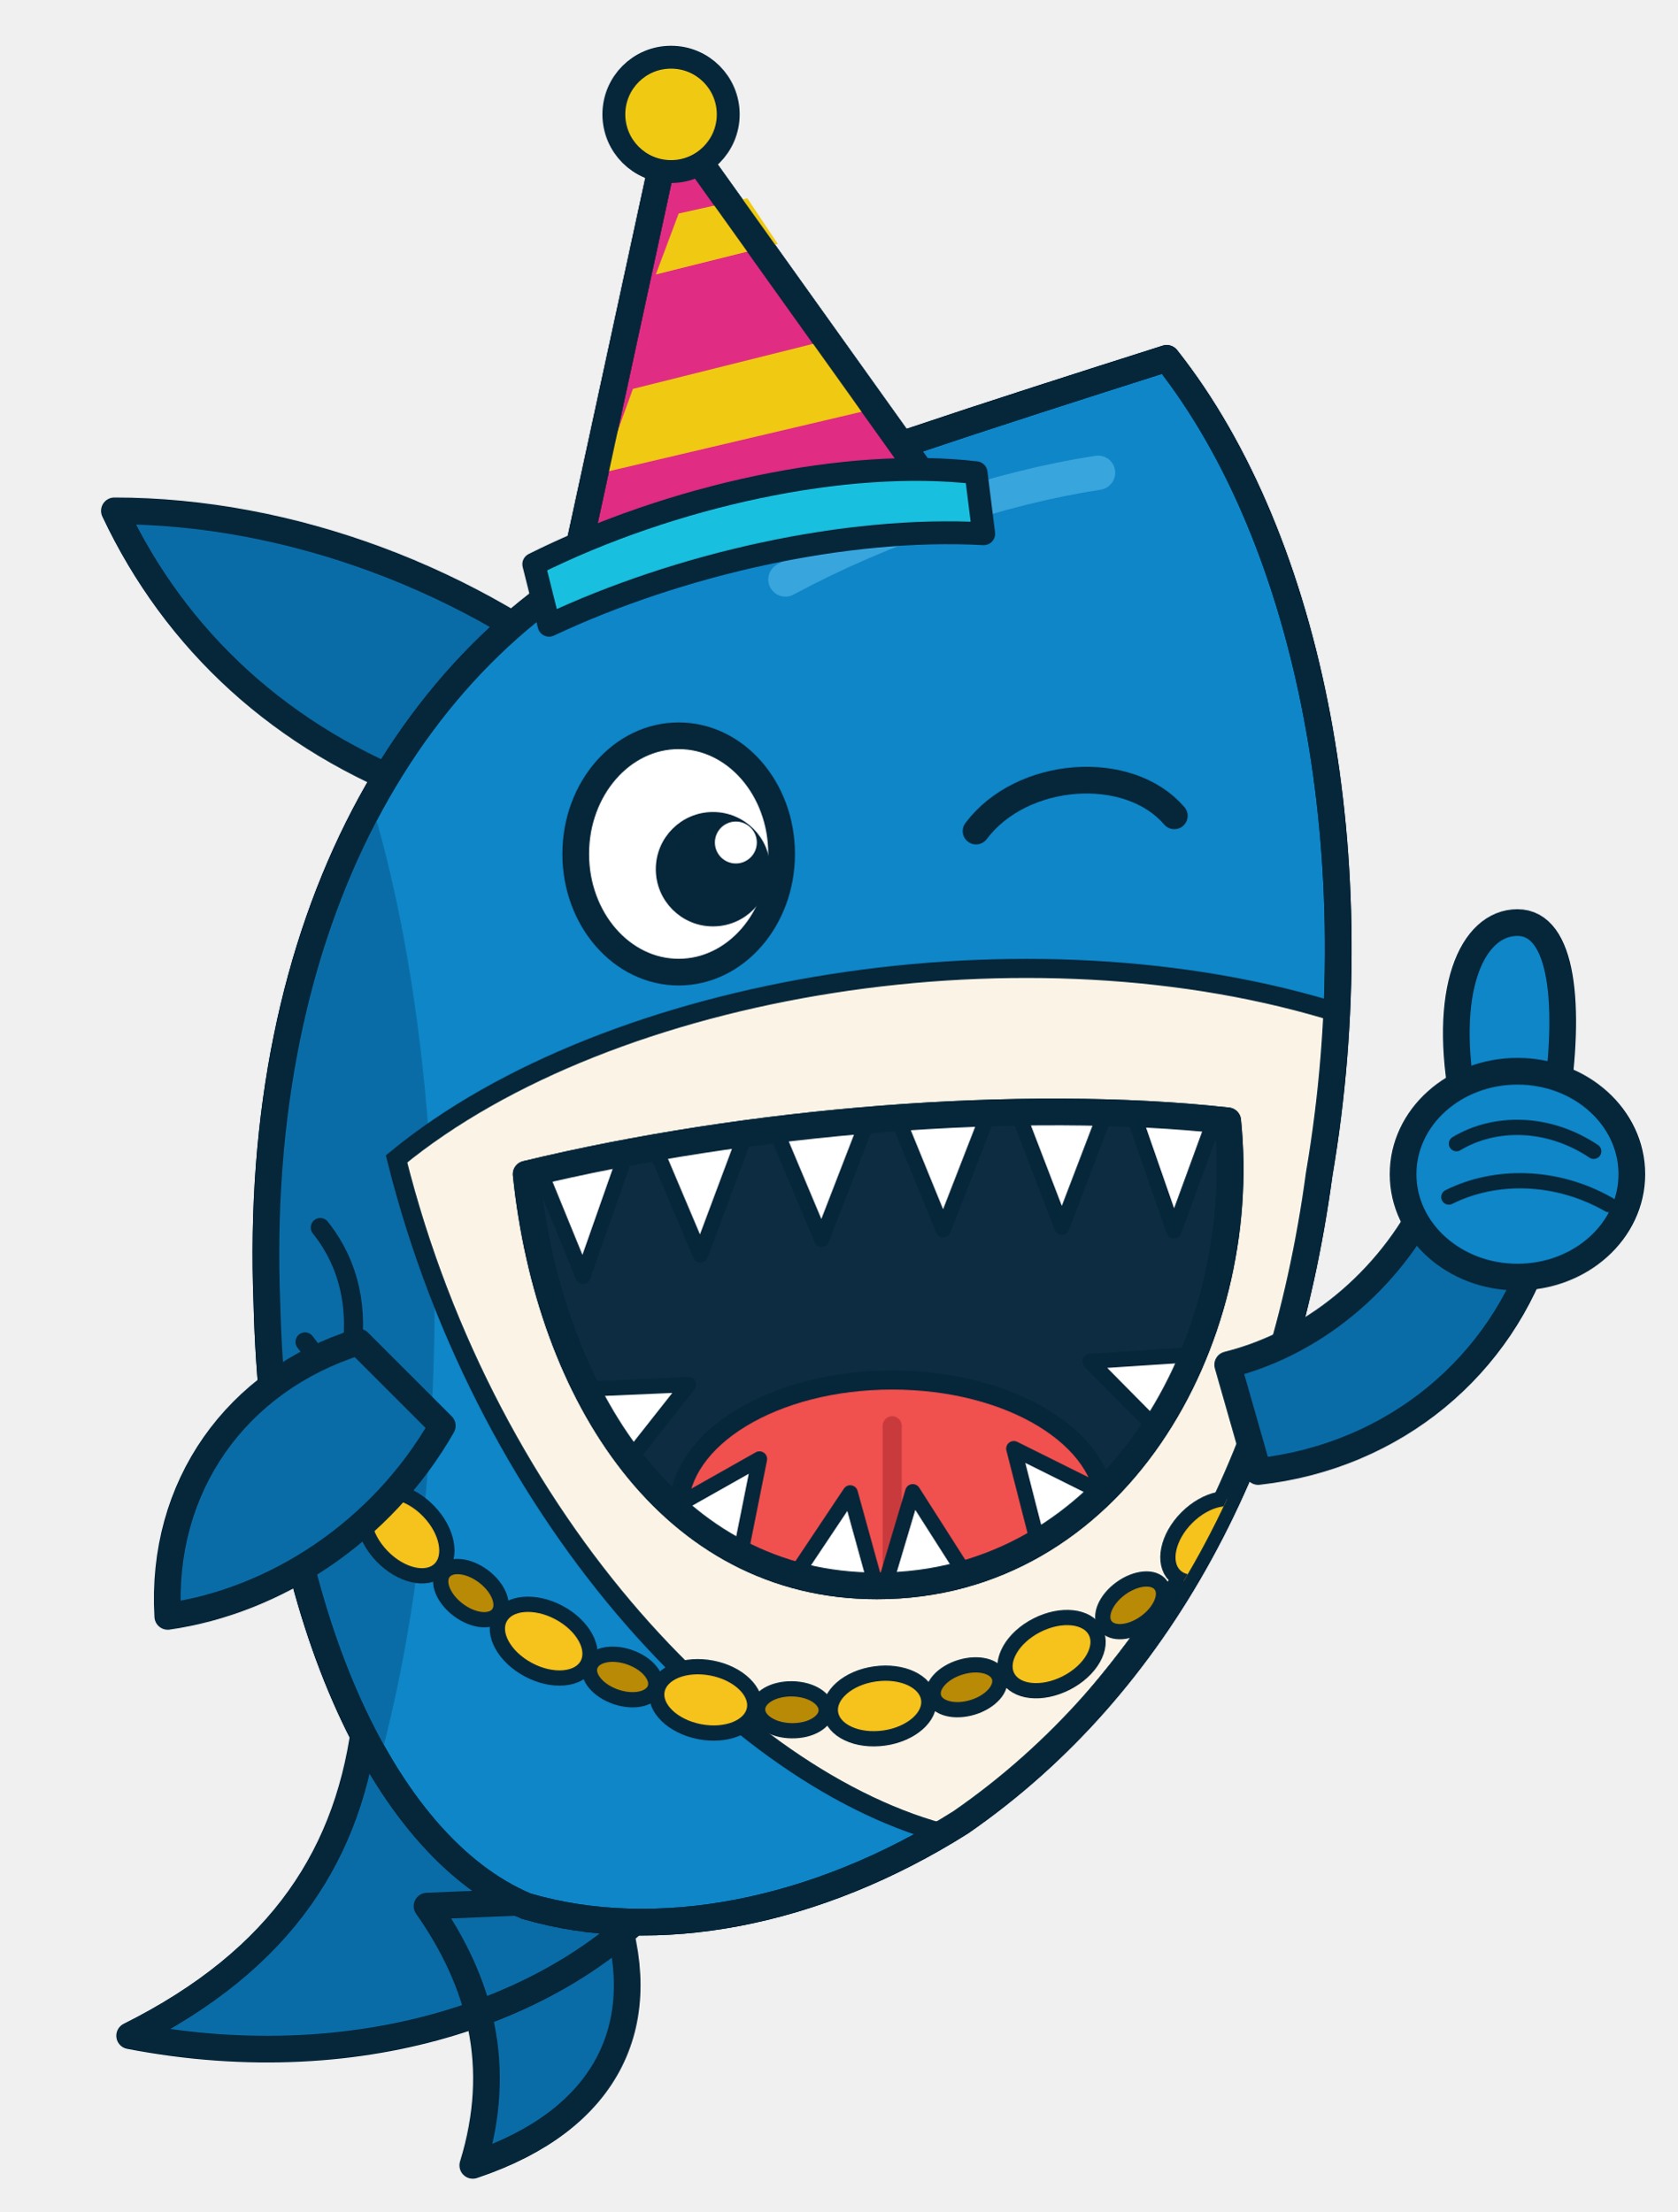
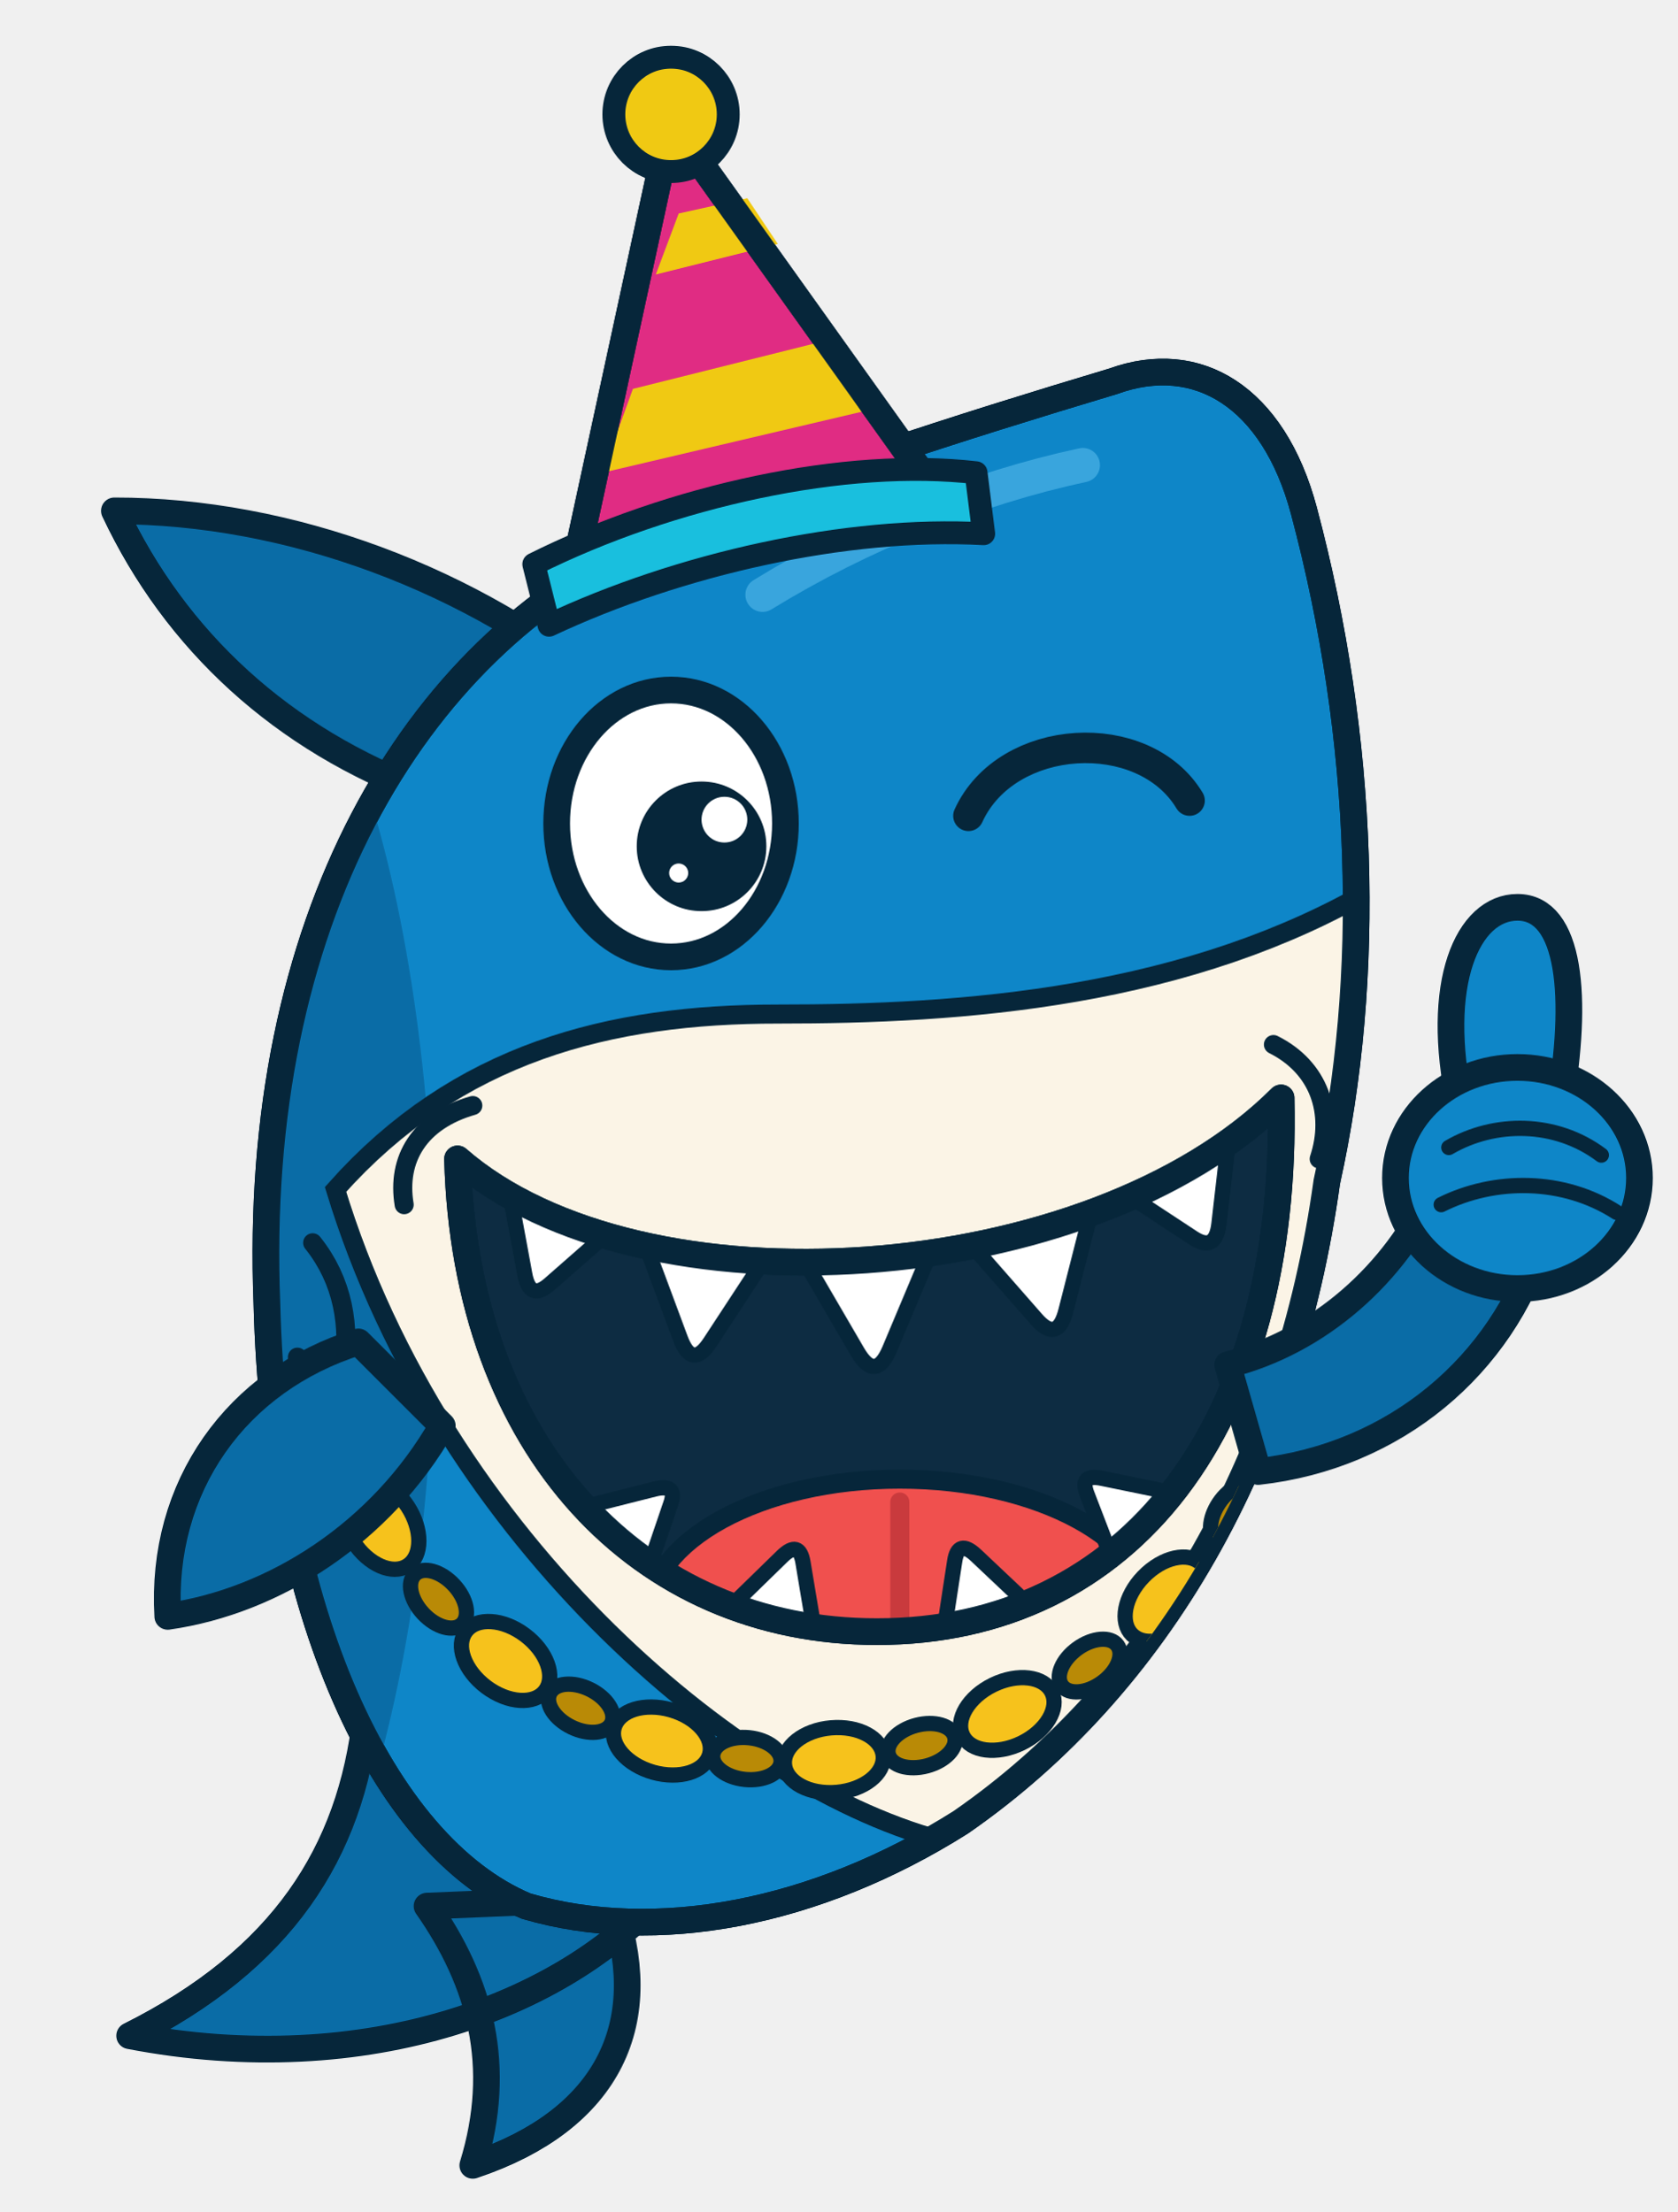
- <svg xmlns="http://www.w3.org/2000/svg" viewBox="0 -90 440 580" role="img" aria-label="Акула — маскот студии MURA SHOW">
+ <svg xmlns="http://www.w3.org/2000/svg" viewBox="0 -90 440 580" width="440" height="580" role="img" aria-label="Акула — маскот студии MURA SHOW">
  <defs>
-     <clipPath id="body">
-       <path d="M306 4 C344 52 360 136 346 218 C336 292 304 352 252 388 C214 412 172 420 138 410 C100 394 72 332 70 252 C66 152 108 78 172 50 C212 34 262 18 306 4 Z" />
+     <clipPath id="mk-body">
+       <path d="M292 10 C314 2 334 14 342 44 C358 104 360 166 348 220 C338 292 304 352 252 388 C214 412 172 420 138 410 C100 394 72 332 70 252 C66 152 108 80 170 52 C208 36 252 22 292 10 Z" />
    </clipPath>
-     <clipPath id="mouth">
-       <path d="M138 218 C196 204 268 198 322 204 C328 262 292 326 230 326 C176 326 144 276 138 218 Z" />
+     <clipPath id="mk-mouth">
+       <path d="M120 214 C168 256 286 248 336 198 C338 284 296 338 230 338 C168 338 122 290 120 214 Z" />
    </clipPath>
  </defs>
-   <path d="M176 404 C150 436 96 456 34 444 C74 424 92 396 96 360 ZM160 408 C172 440 160 466 124 478 C132 452 126 430 112 410 Z" fill="#0A6CA6" stroke="#06263A" stroke-width="7" stroke-linejoin="round" stroke-linecap="round" />
-   <path d="M112 118 C74 104 46 78 30 44 C76 44 124 62 160 92 Z" fill="#0A6CA6" stroke="#06263A" stroke-width="7" stroke-linejoin="round" stroke-linecap="round" />
-   <path d="M306 4 C344 52 360 136 346 218 C336 292 304 352 252 388 C214 412 172 420 138 410 C100 394 72 332 70 252 C66 152 108 78 172 50 C212 34 262 18 306 4 Z" fill="#0E86C8" stroke="#06263A" stroke-width="7" stroke-linejoin="round" stroke-linecap="round" />
-   <g clip-path="url(#body)">
-     <ellipse cx="52" cy="250" rx="62" ry="190" fill="#0A6CA6" />
-     <path d="M104 214 C160 168 270 150 352 176 C352 250 330 320 252 392 C196 380 128 310 104 214 Z" fill="#FBF4E6" stroke="#06263A" stroke-width="5" />
-     <path d="M206 62 C232 48 262 38 288 34" fill="none" stroke="#39A5DD" stroke-width="9" stroke-linecap="round" />
+   <g class="mk-fig">
+     <g class="mk-tail">
+       <path d="M176 404 C150 436 96 456 34 444 C74 424 92 396 96 360 ZM160 408 C172 440 160 466 124 478 C132 452 126 430 112 410 Z" fill="#0A6CA6" stroke="#06263A" stroke-width="7" stroke-linejoin="round" stroke-linecap="round" />
+     </g>
+     <path d="M112 118 C74 104 46 78 30 44 C76 44 124 62 160 92 Z" fill="#0A6CA6" stroke="#06263A" stroke-width="7" stroke-linejoin="round" stroke-linecap="round" />
+     <path d="M292 10 C314 2 334 14 342 44 C358 104 360 166 348 220 C338 292 304 352 252 388 C214 412 172 420 138 410 C100 394 72 332 70 252 C66 152 108 80 170 52 C208 36 252 22 292 10 Z" fill="#0E86C8" stroke="#06263A" stroke-width="7" stroke-linejoin="round" stroke-linecap="round" />
+     <g clip-path="url(#mk-body)">
+       <ellipse cx="52" cy="250" rx="62" ry="190" fill="#0A6CA6" />
+       <path d="M88 222 C120 186 160 176 204 176 C252 176 312 172 362 142 C364 240 330 320 252 394 C196 382 116 314 88 222 Z" fill="#FBF4E6" stroke="#06263A" stroke-width="5" />
+       <path d="M200 66 C226 50 256 38 284 32" fill="none" stroke="#39A5DD" stroke-width="9" stroke-linecap="round" />
+     </g>
+     <path d="M292 10 C314 2 334 14 342 44 C358 104 360 166 348 220 C338 292 304 352 252 388 C214 412 172 420 138 410 C100 394 72 332 70 252 C66 152 108 80 170 52 C208 36 252 22 292 10 Z" fill="none" stroke="#06263A" stroke-width="7" stroke-linecap="round" stroke-linejoin="round" />
+     <path d="M82 236 C90 246 92 258 90 270 M78 266 C86 276 88 288 86 300" fill="none" stroke="#06263A" stroke-width="5" stroke-linecap="round" stroke-linejoin="round" />
+     <g clip-path="url(#mk-body)">
+       <ellipse cx="99.8" cy="309.8" rx="13" ry="8.5" fill="#F6C21C" stroke="#06263A" stroke-width="4" transform="rotate(57 99.8 309.8)" />
+       <ellipse cx="115.0" cy="329.5" rx="9" ry="5.5" fill="#B98A06" stroke="#06263A" stroke-width="4" transform="rotate(47 115.0 329.5)" />
+       <ellipse cx="132.6" cy="345.7" rx="13" ry="8.5" fill="#F6C21C" stroke="#06263A" stroke-width="4" transform="rotate(37 132.6 345.7)" />
+       <ellipse cx="152.3" cy="358.1" rx="9" ry="5.5" fill="#B98A06" stroke="#06263A" stroke-width="4" transform="rotate(26 152.3 358.1)" />
+       <ellipse cx="173.6" cy="366.7" rx="13" ry="8.5" fill="#F6C21C" stroke="#06263A" stroke-width="4" transform="rotate(16 173.6 366.7)" />
+       <ellipse cx="195.9" cy="371.3" rx="9" ry="5.5" fill="#B98A06" stroke="#06263A" stroke-width="4" transform="rotate(6 195.9 371.3)" />
+       <ellipse cx="218.7" cy="371.7" rx="13" ry="8.5" fill="#F6C21C" stroke="#06263A" stroke-width="4" transform="rotate(-5 218.7 371.7)" />
+       <ellipse cx="241.7" cy="367.9" rx="9" ry="5.5" fill="#B98A06" stroke="#06263A" stroke-width="4" transform="rotate(-15 241.7 367.9)" />
+       <ellipse cx="264.2" cy="359.6" rx="13" ry="8.5" fill="#F6C21C" stroke="#06263A" stroke-width="4" transform="rotate(-26 264.2 359.6)" />
+       <ellipse cx="285.8" cy="346.9" rx="9" ry="5.5" fill="#B98A06" stroke="#06263A" stroke-width="4" transform="rotate(-36 285.8 346.9)" />
+       <ellipse cx="306.0" cy="329.5" rx="13" ry="8.5" fill="#F6C21C" stroke="#06263A" stroke-width="4" transform="rotate(-46 306.0 329.5)" />
+       <ellipse cx="324.3" cy="307.3" rx="9" ry="5.5" fill="#B98A06" stroke="#06263A" stroke-width="4" transform="rotate(-56 324.3 307.3)" />
+     </g>
+     <path d="M120 214 C168 256 286 248 336 198 C338 284 296 338 230 338 C168 338 122 290 120 214 Z" fill="#0D2C42" stroke="#06263A" stroke-width="7" stroke-linejoin="round" stroke-linecap="round" />
+     <g clip-path="url(#mk-mouth)">
+       <ellipse cx="236" cy="334" rx="66" ry="36" fill="#F0504E" stroke="#06263A" stroke-width="5" />
+       <path d="M236 304 V336" stroke="#C93A3D" stroke-width="5" stroke-linecap="round" />
+     </g>
+     <g clip-path="url(#mk-mouth)">
+       <path d="M132.8 218.1 L137.6 244.1 Q138.9 251.5 144.2 246.8 L163.0 230.3 Z" fill="#FFFFFF" stroke="#06263A" stroke-width="4" stroke-linejoin="round" stroke-linecap="round" />
+       <path d="M167.4 231.4 L178.4 261.0 Q181.5 269.4 186.3 262.0 L203.4 235.9 Z" fill="#FFFFFF" stroke="#06263A" stroke-width="4" stroke-linejoin="round" stroke-linecap="round" />
+       <path d="M208.3 236.1 L224.9 264.6 Q229.6 272.6 233.3 264.0 L246.2 233.3 Z" fill="#FFFFFF" stroke="#06263A" stroke-width="4" stroke-linejoin="round" stroke-linecap="round" />
+       <path d="M251.2 232.5 L271.7 255.9 Q277.4 262.5 279.6 253.7 L287.5 222.7 Z" fill="#FFFFFF" stroke="#06263A" stroke-width="4" stroke-linejoin="round" stroke-linecap="round" />
+       <path d="M291.9 220.9 L312.9 234.7 Q318.8 238.6 319.7 231.1 L322.8 204.2 Z" fill="#FFFFFF" stroke="#06263A" stroke-width="4" stroke-linejoin="round" stroke-linecap="round" />
+       <path d="M310.5 302.2 L289.1 297.8 Q283.0 296.5 285.1 301.9 L292.4 320.9 Z" fill="#FFFFFF" stroke="#06263A" stroke-width="4" stroke-linejoin="round" stroke-linecap="round" />
+       <path d="M272.3 333.4 L256.0 318.0 Q251.3 313.6 250.4 319.5 L247.2 340.4 Z" fill="#FFFFFF" stroke="#06263A" stroke-width="4" stroke-linejoin="round" stroke-linecap="round" />
+       <path d="M214.1 340.8 L210.6 319.8 Q209.6 313.9 205.1 318.3 L189.0 334.0 Z" fill="#FFFFFF" stroke="#06263A" stroke-width="4" stroke-linejoin="round" stroke-linecap="round" />
+       <path d="M169.4 323.6 L175.9 304.5 Q177.8 299.1 171.7 300.6 L150.3 306.0 Z" fill="#FFFFFF" stroke="#06263A" stroke-width="4" stroke-linejoin="round" stroke-linecap="round" />
+     </g>
+     <path d="M120 214 C168 256 286 248 336 198 C338 284 296 338 230 338 C168 338 122 290 120 214 Z" fill="none" stroke="#06263A" stroke-width="7" stroke-linecap="round" stroke-linejoin="round" />
+     <g clip-path="url(#mk-body)">
+       <path d="M106 226 C104 214 110 204 124 200 M346 214 C350 202 346 190 334 184" fill="none" stroke="#06263A" stroke-width="5" stroke-linecap="round" stroke-linejoin="round" />
+     </g>
+     <g class="mk-eyes">
+       <ellipse cx="176" cy="126" rx="30" ry="35" fill="#FFFFFF" stroke="#06263A" stroke-width="7" />
+       <circle cx="184" cy="132" r="17" fill="#06263A" />
+       <circle cx="190" cy="125" r="6" fill="#FFFFFF" />
+       <circle cx="178" cy="139" r="2.500" fill="#FFFFFF" />
+       <path d="M254 124 C264 102 300 100 312 120" fill="none" stroke="#06263A" stroke-width="8" stroke-linecap="round" stroke-linejoin="round" />
+     </g>
+     <g class="mk-hat">
+       <path d="M150 62 L246 40 L176 -58 Z" fill="#E02C83" stroke="#06263A" stroke-width="7" stroke-linejoin="round" stroke-linecap="round" />
+       <path d="M158 34 L226 18 L214 0 L166 12 Z M172 -18 L204 -26 L196 -38 L178 -34 Z" fill="#F0C913" />
+       <path d="M150 62 L246 40 L176 -58 Z" fill="none" stroke="#06263A" stroke-width="7" stroke-linecap="round" stroke-linejoin="round" />
+       <path d="M140 58 C176 40 222 30 256 34 L258 50 C222 48 178 58 144 74 Z" fill="#19BFDE" stroke="#06263A" stroke-width="6" stroke-linejoin="round" stroke-linecap="round" />
+       <ellipse cx="176" cy="-60" rx="15" ry="15" fill="#F0C913" stroke="#06263A" stroke-width="6" />
+     </g>
+     <g class="mk-arml">
+       <path d="M94 262 C62 272 42 300 44 334 C72 330 100 312 116 284 Z" fill="#0A6CA6" stroke="#06263A" stroke-width="7" stroke-linejoin="round" stroke-linecap="round" />
+     </g>
+     <g class="mk-arm">
+       <path d="M322 268 C346 262 366 244 376 222 L404 236 C394 268 366 292 330 296 Z" fill="#0A6CA6" stroke="#06263A" stroke-width="7" stroke-linejoin="round" stroke-linecap="round" />
+       <path d="M383 200 C376 168 385 148 398 148 C412 148 414 172 409 200 Z" fill="#0E86C8" stroke="#06263A" stroke-width="7" stroke-linejoin="round" stroke-linecap="round" />
+       <ellipse cx="398" cy="219" rx="32" ry="29" fill="#0E86C8" stroke="#06263A" stroke-width="7" />
+       <path d="M380 211 C392 204 408 204 420 213 M378 226 C392 219 410 219 424 228" fill="none" stroke="#06263A" stroke-width="4" stroke-linecap="round" stroke-linejoin="round" />
+     </g>
  </g>
-   <path d="M306 4 C344 52 360 136 346 218 C336 292 304 352 252 388 C214 412 172 420 138 410 C100 394 72 332 70 252 C66 152 108 78 172 50 C212 34 262 18 306 4 Z" fill="none" stroke="#06263A" stroke-width="7" stroke-linecap="round" stroke-linejoin="round" />
-   <path d="M84 232 C92 242 94 254 92 266 M80 262 C88 272 90 284 88 296" fill="none" stroke="#06263A" stroke-width="5" stroke-linecap="round" stroke-linejoin="round" />
-   <g clip-path="url(#body)">
-     <ellipse cx="106.3" cy="312.3" rx="13" ry="8.5" fill="#F6C21C" stroke="#06263A" stroke-width="4" transform="rotate(46 106.3 312.3)" />
-     <ellipse cx="123.5" cy="327.9" rx="9" ry="5.5" fill="#B98A06" stroke="#06263A" stroke-width="4" transform="rotate(37 123.5 327.9)" />
-     <ellipse cx="142.6" cy="340.5" rx="13" ry="8.5" fill="#F6C21C" stroke="#06263A" stroke-width="4" transform="rotate(28 142.6 340.5)" />
-     <ellipse cx="163.3" cy="349.9" rx="9" ry="5.5" fill="#B98A06" stroke="#06263A" stroke-width="4" transform="rotate(19 163.3 349.9)" />
-     <ellipse cx="185.1" cy="355.9" rx="13" ry="8.5" fill="#F6C21C" stroke="#06263A" stroke-width="4" transform="rotate(11 185.1 355.9)" />
-     <ellipse cx="207.7" cy="358.5" rx="9" ry="5.5" fill="#B98A06" stroke="#06263A" stroke-width="4" transform="rotate(1 207.7 358.5)" />
-     <ellipse cx="230.7" cy="357.5" rx="13" ry="8.5" fill="#F6C21C" stroke="#06263A" stroke-width="4" transform="rotate(-8 230.7 357.5)" />
-     <ellipse cx="253.5" cy="352.6" rx="9" ry="5.5" fill="#B98A06" stroke="#06263A" stroke-width="4" transform="rotate(-17 253.5 352.6)" />
-     <ellipse cx="275.8" cy="343.9" rx="13" ry="8.5" fill="#F6C21C" stroke="#06263A" stroke-width="4" transform="rotate(-27 275.8 343.9)" />
-     <ellipse cx="297.2" cy="331.1" rx="9" ry="5.5" fill="#B98A06" stroke="#06263A" stroke-width="4" transform="rotate(-36 297.2 331.1)" />
-     <ellipse cx="317.3" cy="314.1" rx="13" ry="8.5" fill="#F6C21C" stroke="#06263A" stroke-width="4" transform="rotate(-45 317.3 314.1)" />
-   </g>
-   <path d="M138 218 C196 204 268 198 322 204 C328 262 292 326 230 326 C176 326 144 276 138 218 Z" fill="#0D2C42" stroke="#06263A" stroke-width="7" stroke-linejoin="round" stroke-linecap="round" />
-   <g clip-path="url(#mouth)">
-     <ellipse cx="234" cy="306" rx="56" ry="34" fill="#F0504E" stroke="#06263A" stroke-width="5" />
-     <path d="M234 284 V322" stroke="#C93A3D" stroke-width="5" stroke-linecap="round" />
-   </g>
-   <g clip-path="url(#mouth)">
-     <path d="M140.1 213.5 L165.8 208.1 L152.9 244.8 Z" fill="#FFFFFF" stroke="#06263A" stroke-width="4" stroke-linejoin="round" stroke-linecap="round" />
-     <path d="M170.2 207.3 L197.2 203.1 L183.7 239.2 Z" fill="#FFFFFF" stroke="#06263A" stroke-width="4" stroke-linejoin="round" stroke-linecap="round" />
-     <path d="M201.8 202.5 L229.2 199.7 L215.5 235.1 Z" fill="#FFFFFF" stroke="#06263A" stroke-width="4" stroke-linejoin="round" stroke-linecap="round" />
-     <path d="M233.8 199.3 L260.9 197.9 L247.4 232.6 Z" fill="#FFFFFF" stroke="#06263A" stroke-width="4" stroke-linejoin="round" stroke-linecap="round" />
-     <path d="M265.4 197.8 L291.5 197.9 L278.5 231.9 Z" fill="#FFFFFF" stroke="#06263A" stroke-width="4" stroke-linejoin="round" stroke-linecap="round" />
-     <path d="M295.8 198.1 L320.0 199.8 L307.9 232.9 Z" fill="#FFFFFF" stroke="#06263A" stroke-width="4" stroke-linejoin="round" stroke-linecap="round" />
-     <path d="M153.2 274.4 L164.9 293.1 L180.6 273.2 Z" fill="#FFFFFF" stroke="#06263A" stroke-width="4" stroke-linejoin="round" stroke-linecap="round" />
-     <path d="M176.0 305.8 L194.1 318.2 L199.2 292.7 Z" fill="#FFFFFF" stroke="#06263A" stroke-width="4" stroke-linejoin="round" stroke-linecap="round" />
-     <path d="M208.1 323.9 L229.9 326.6 L223.0 301.6 Z" fill="#FFFFFF" stroke="#06263A" stroke-width="4" stroke-linejoin="round" stroke-linecap="round" />
-     <path d="M231.8 326.8 L253.5 323.4 L239.4 301.3 Z" fill="#FFFFFF" stroke="#06263A" stroke-width="4" stroke-linejoin="round" stroke-linecap="round" />
-     <path d="M272.4 315.4 L289.6 301.8 L265.9 290.0 Z" fill="#FFFFFF" stroke="#06263A" stroke-width="4" stroke-linejoin="round" stroke-linecap="round" />
-     <path d="M303.5 284.9 L313.5 265.3 L285.9 267.1 Z" fill="#FFFFFF" stroke="#06263A" stroke-width="4" stroke-linejoin="round" stroke-linecap="round" />
-   </g>
-   <path d="M138 218 C196 204 268 198 322 204 C328 262 292 326 230 326 C176 326 144 276 138 218 Z" fill="none" stroke="#06263A" stroke-width="7" stroke-linecap="round" stroke-linejoin="round" />
-   <ellipse cx="178" cy="134" rx="27" ry="31" fill="#FFFFFF" stroke="#06263A" stroke-width="7" />
-   <circle cx="187" cy="138" r="15" fill="#06263A" />
-   <circle cx="193" cy="131" r="5.500" fill="#FFFFFF" />
-   <path d="M256 128 C268 112 296 110 308 124" fill="none" stroke="#06263A" stroke-width="7" stroke-linecap="round" stroke-linejoin="round" />
-   <path d="M150 62 L246 40 L176 -58 Z" fill="#E02C83" stroke="#06263A" stroke-width="7" stroke-linejoin="round" stroke-linecap="round" />
-   <path d="M158 34 L226 18 L214 0 L166 12 Z M172 -18 L204 -26 L196 -38 L178 -34 Z" fill="#F0C913" />
-   <path d="M150 62 L246 40 L176 -58 Z" fill="none" stroke="#06263A" stroke-width="7" stroke-linecap="round" stroke-linejoin="round" />
-   <path d="M140 58 C176 40 222 30 256 34 L258 50 C222 48 178 58 144 74 Z" fill="#19BFDE" stroke="#06263A" stroke-width="6" stroke-linejoin="round" stroke-linecap="round" />
-   <ellipse cx="176" cy="-60" rx="15" ry="15" fill="#F0C913" stroke="#06263A" stroke-width="6" />
-   <path d="M94 262 C62 272 42 300 44 334 C72 330 100 312 116 284 Z" fill="#0A6CA6" stroke="#06263A" stroke-width="7" stroke-linejoin="round" stroke-linecap="round" />
-   <path d="M322 268 C346 262 366 244 376 222 L404 236 C394 268 366 292 330 296 Z" fill="#0A6CA6" stroke="#06263A" stroke-width="7" stroke-linejoin="round" stroke-linecap="round" />
-   <path d="M384 200 C378 170 386 152 398 152 C410 152 412 174 408 200 Z" fill="#0E86C8" stroke="#06263A" stroke-width="7" stroke-linejoin="round" stroke-linecap="round" />
-   <ellipse cx="398" cy="218" rx="30" ry="27" fill="#0E86C8" stroke="#06263A" stroke-width="7" />
-   <path d="M382 210 C392 204 406 204 418 212 M380 224 C392 218 408 218 422 226" fill="none" stroke="#06263A" stroke-width="4" stroke-linecap="round" stroke-linejoin="round" />
</svg>
